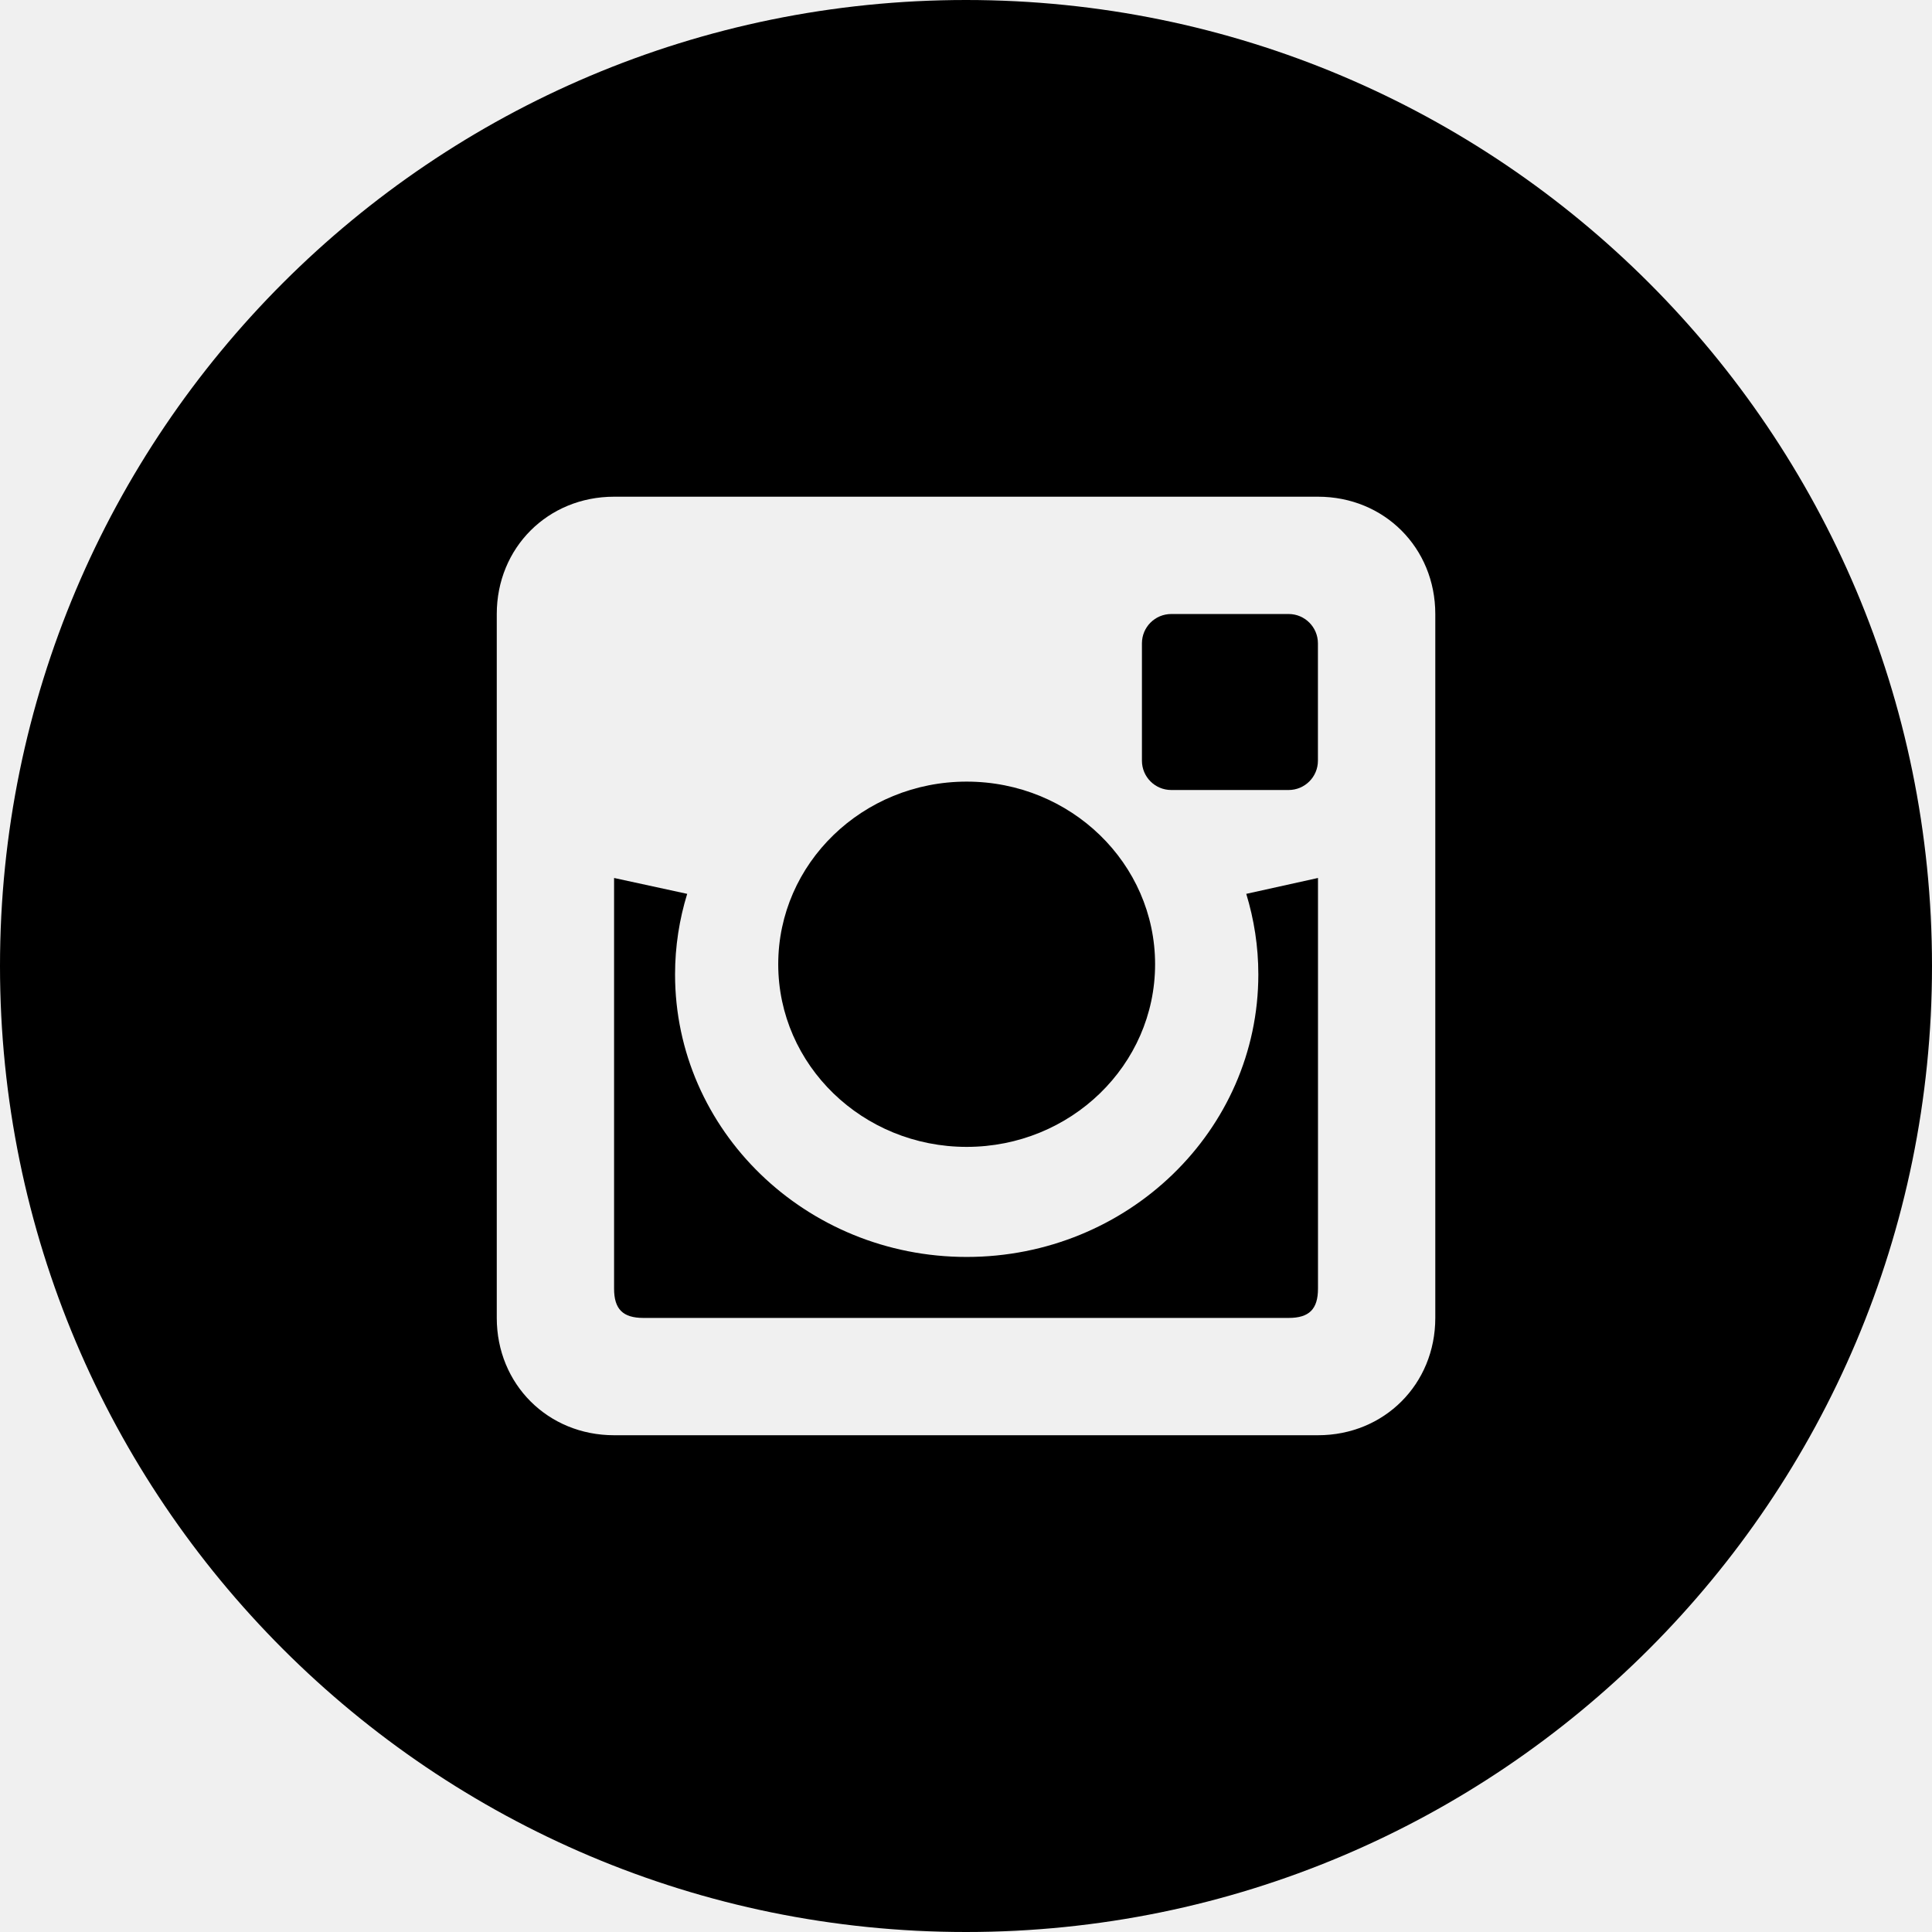
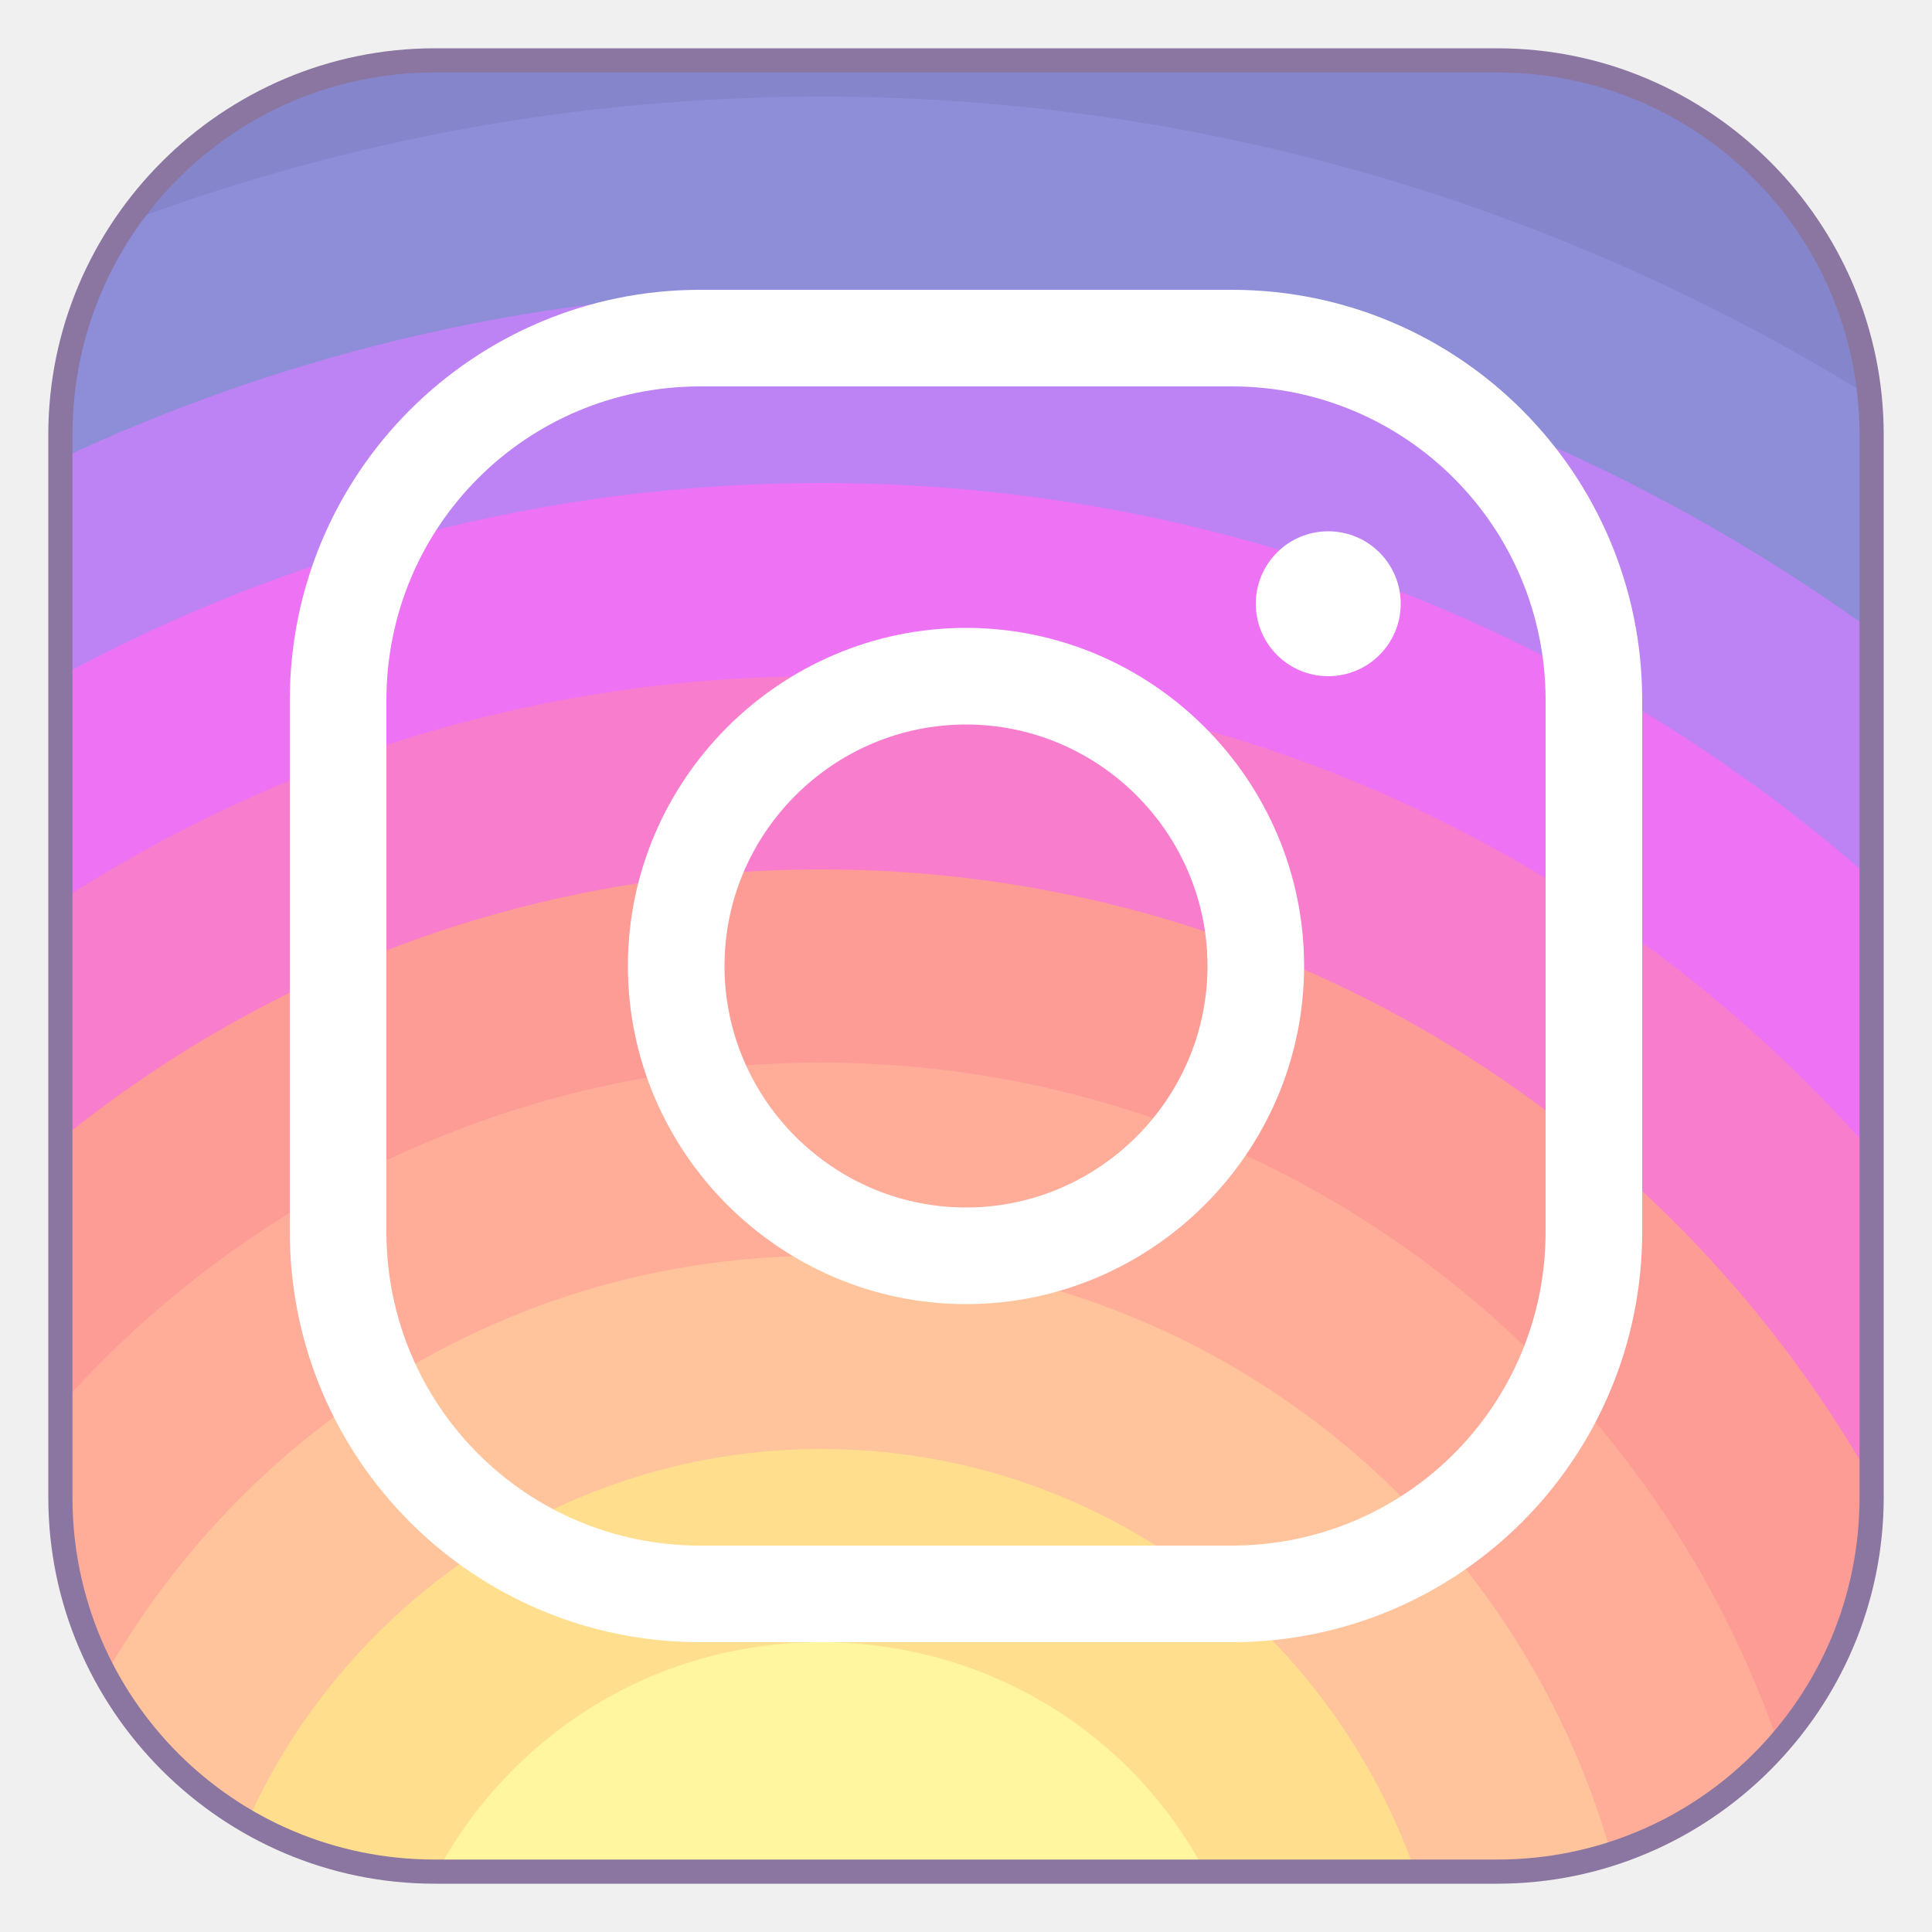
- <svg xmlns="http://www.w3.org/2000/svg" enable-background="new 0 0 32 32" version="1.1" viewBox="0 0 32 32" xml:space="preserve">
-   <g id="OUTLINE_copy_2">
-     <g>
-       <g>
-         <path d="M20.842,16.139c0,2.584-2.163,4.68-4.831,4.68c-2.666,0-4.83-2.097-4.83-4.68c0-0.464,0.071-0.911,0.201-1.334     l-1.211-0.263v6.801c0,0.341,0.146,0.486,0.486,0.486h10.687c0.34,0,0.486-0.145,0.486-0.486v-6.801l-1.188,0.263     C20.771,15.229,20.842,15.675,20.842,16.139z" />
-       </g>
-       <g>
-         <ellipse cx="16.011" cy="15.971" rx="3.121" ry="3.025" />
-       </g>
-       <g>
-         <path d="M16,0C7.164,0,0,7.163,0,16s7.164,16,16,16s16-7.164,16-16S24.836,0,16,0z M23.773,21.829     c0,1.097-0.846,1.943-1.943,1.943H10.171c-1.097,0-1.943-0.846-1.943-1.943V10.17c0-1.097,0.846-1.943,1.943-1.943h11.659     c1.097,0,1.943,0.846,1.943,1.943V21.829z" />
-       </g>
-       <g>
-         <path d="M21.344,10.17H19.4c-0.269,0-0.486,0.217-0.486,0.486v1.943c0,0.269,0.217,0.486,0.486,0.486h1.943     c0.269,0,0.486-0.217,0.486-0.486v-1.943C21.829,10.388,21.612,10.17,21.344,10.17z" />
-       </g>
-     </g>
+ <svg xmlns="http://www.w3.org/2000/svg" version="1.1" id="Layer_1" x="0px" y="0px" viewBox="0 0 80 80" style="enable-background:new 0 0 80 80;" xml:space="preserve" width="480px" height="480px">
+   <path style="fill:#8585CC;" d="M61.7,2.5H18.3C9.6,2.5,2.5,9.6,2.5,18.3v43.4c0,8.7,7.1,15.8,15.8,15.8h43.4  c8.7,0,15.8-7.1,15.8-15.8V18.3C77.5,9.6,70.4,2.5,61.7,2.5L61.7,2.5z" />
+   <path style="fill:#8D8DD8;" d="M2.5,18.3v43.4c0,8.7,7.1,15.8,15.8,15.8h43.4c8.7,0,15.8-7.1,15.8-15.8V18.3c0-0.6,0-1.3-0.1-1.9  C64.8,8.6,49.9,4,34,4C24,4,14.4,5.8,5.5,9.1C3.6,11.7,2.5,14.9,2.5,18.3z" />
+   <path style="fill:#BD82F4;" d="M2.5,61.7c0,8.7,7.1,15.8,15.8,15.8h43.4c8.7,0,15.8-7.1,15.8-15.8V26.1C65.3,17.3,50.3,12,34,12  c-11.3,0-21.9,2.5-31.5,7V61.7z" />
+   <path style="fill:#ED73F4;" d="M2.5,61.7c0,8.7,7.1,15.8,15.8,15.8h43.4c8.7,0,15.8-7.1,15.8-15.8V36.4C65.9,26.2,50.7,20,34,20  c-11.4,0-22.1,2.9-31.5,8V61.7z" />
+   <path style="fill:#F97DCD;" d="M2.5,61.7c0,8.7,7.1,15.8,15.8,15.8h43.4c8.7,0,15.8-7.1,15.8-15.8V47.7C66.9,35.6,51.3,28,34,28  c-11.6,0-22.4,3.4-31.5,9.3V61.7z" />
+   <g>
+     <path style="fill:#FC9C95;" d="M2.5,61.7c0,8.7,7.1,15.8,15.8,15.8h43.4c8.7,0,15.8-7.1,15.8-15.8v-0.4C68.9,46.2,52.7,36,34,36   c-11.9,0-22.9,4.2-31.5,11.2V61.7z" />
  </g>
+   <path style="fill:#FFAC99;" d="M2.5,58.2v3.5c0,8.7,7.1,15.8,15.8,15.8h43.4c4.8,0,9-2.1,11.9-5.4C67.9,55.7,52.3,44,34,44  C21.5,44,10.2,49.5,2.5,58.2z" />
+   <g>
+     <path style="fill:#FFC49C;" d="M18.3,77.5h43.4c1.7,0,3.4-0.3,5-0.8C62.6,62.4,49.5,52,34,52c-12.7,0-23.7,7-29.6,17.3   C7.1,74.2,12.3,77.5,18.3,77.5z" />
+   </g>
+   <g>
+     <path style="fill:#FFDE8D;" d="M18.3,77.5h40.3C55,67.3,45.4,60,34,60c-10.5,0-19.6,6.3-23.7,15.3C12.6,76.7,15.4,77.5,18.3,77.5z" />
+   </g>
+   <g>
+     <path style="fill:#FFF69F;" d="M18.3,77.5h31.6c-3-5.7-9-9.5-15.9-9.5c-6.9,0-12.8,3.8-15.9,9.5C18.2,77.5,18.2,77.5,18.3,77.5z" />
+   </g>
+   <path style="fill:#8B75A1;" d="M62,3c8.3,0,15,6.7,15,15v44c0,8.3-6.7,15-15,15H18C9.7,77,3,70.3,3,62V18C3,9.7,9.7,3,18,3H62 M62,2  H18C9.2,2,2,9.2,2,18v44c0,8.8,7.2,16,16,16h44c8.8,0,16-7.2,16-16V18C78,9.2,70.8,2,62,2L62,2z" />
+   <circle style="fill:#FFFFFF;" cx="55" cy="25" r="3" />
+   <path style="fill:#FFFFFF;" d="M40,54c-7.7,0-14-6.3-14-14s6.3-14,14-14s14,6.3,14,14S47.7,54,40,54z M40,30c-5.5,0-10,4.5-10,10  c0,5.5,4.5,10,10,10c5.5,0,10-4.5,10-10C50,34.5,45.5,30,40,30z" />
+   <path style="fill:#FFFFFF;" d="M51,68H29c-9.4,0-17-7.6-17-17V29c0-9.4,7.6-17,17-17h22c9.4,0,17,7.6,17,17v22  C68,60.4,60.4,68,51,68z M29,16c-7.2,0-13,5.8-13,13v22c0,7.2,5.8,13,13,13h22c7.2,0,13-5.8,13-13V29c0-7.2-5.8-13-13-13H29z" />
</svg>
